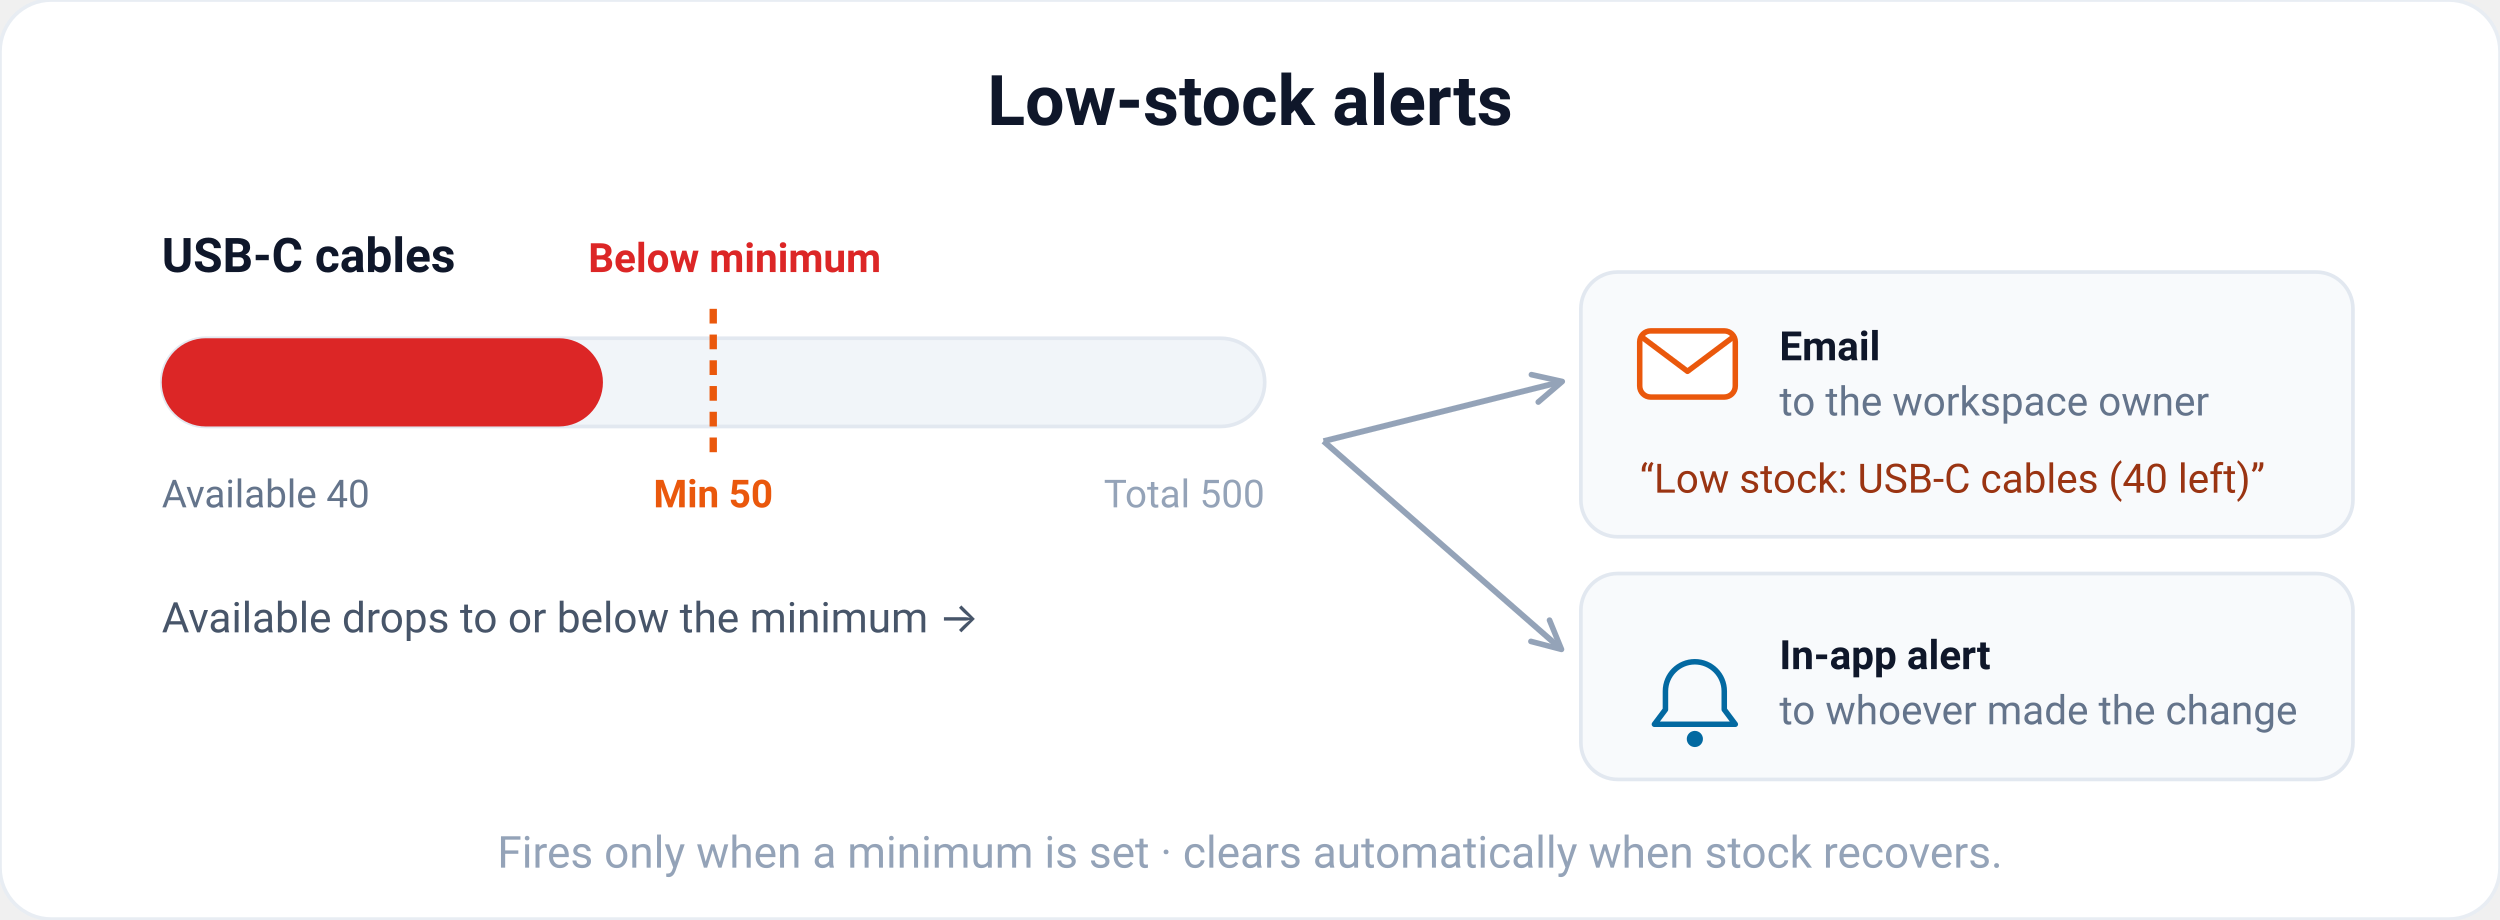
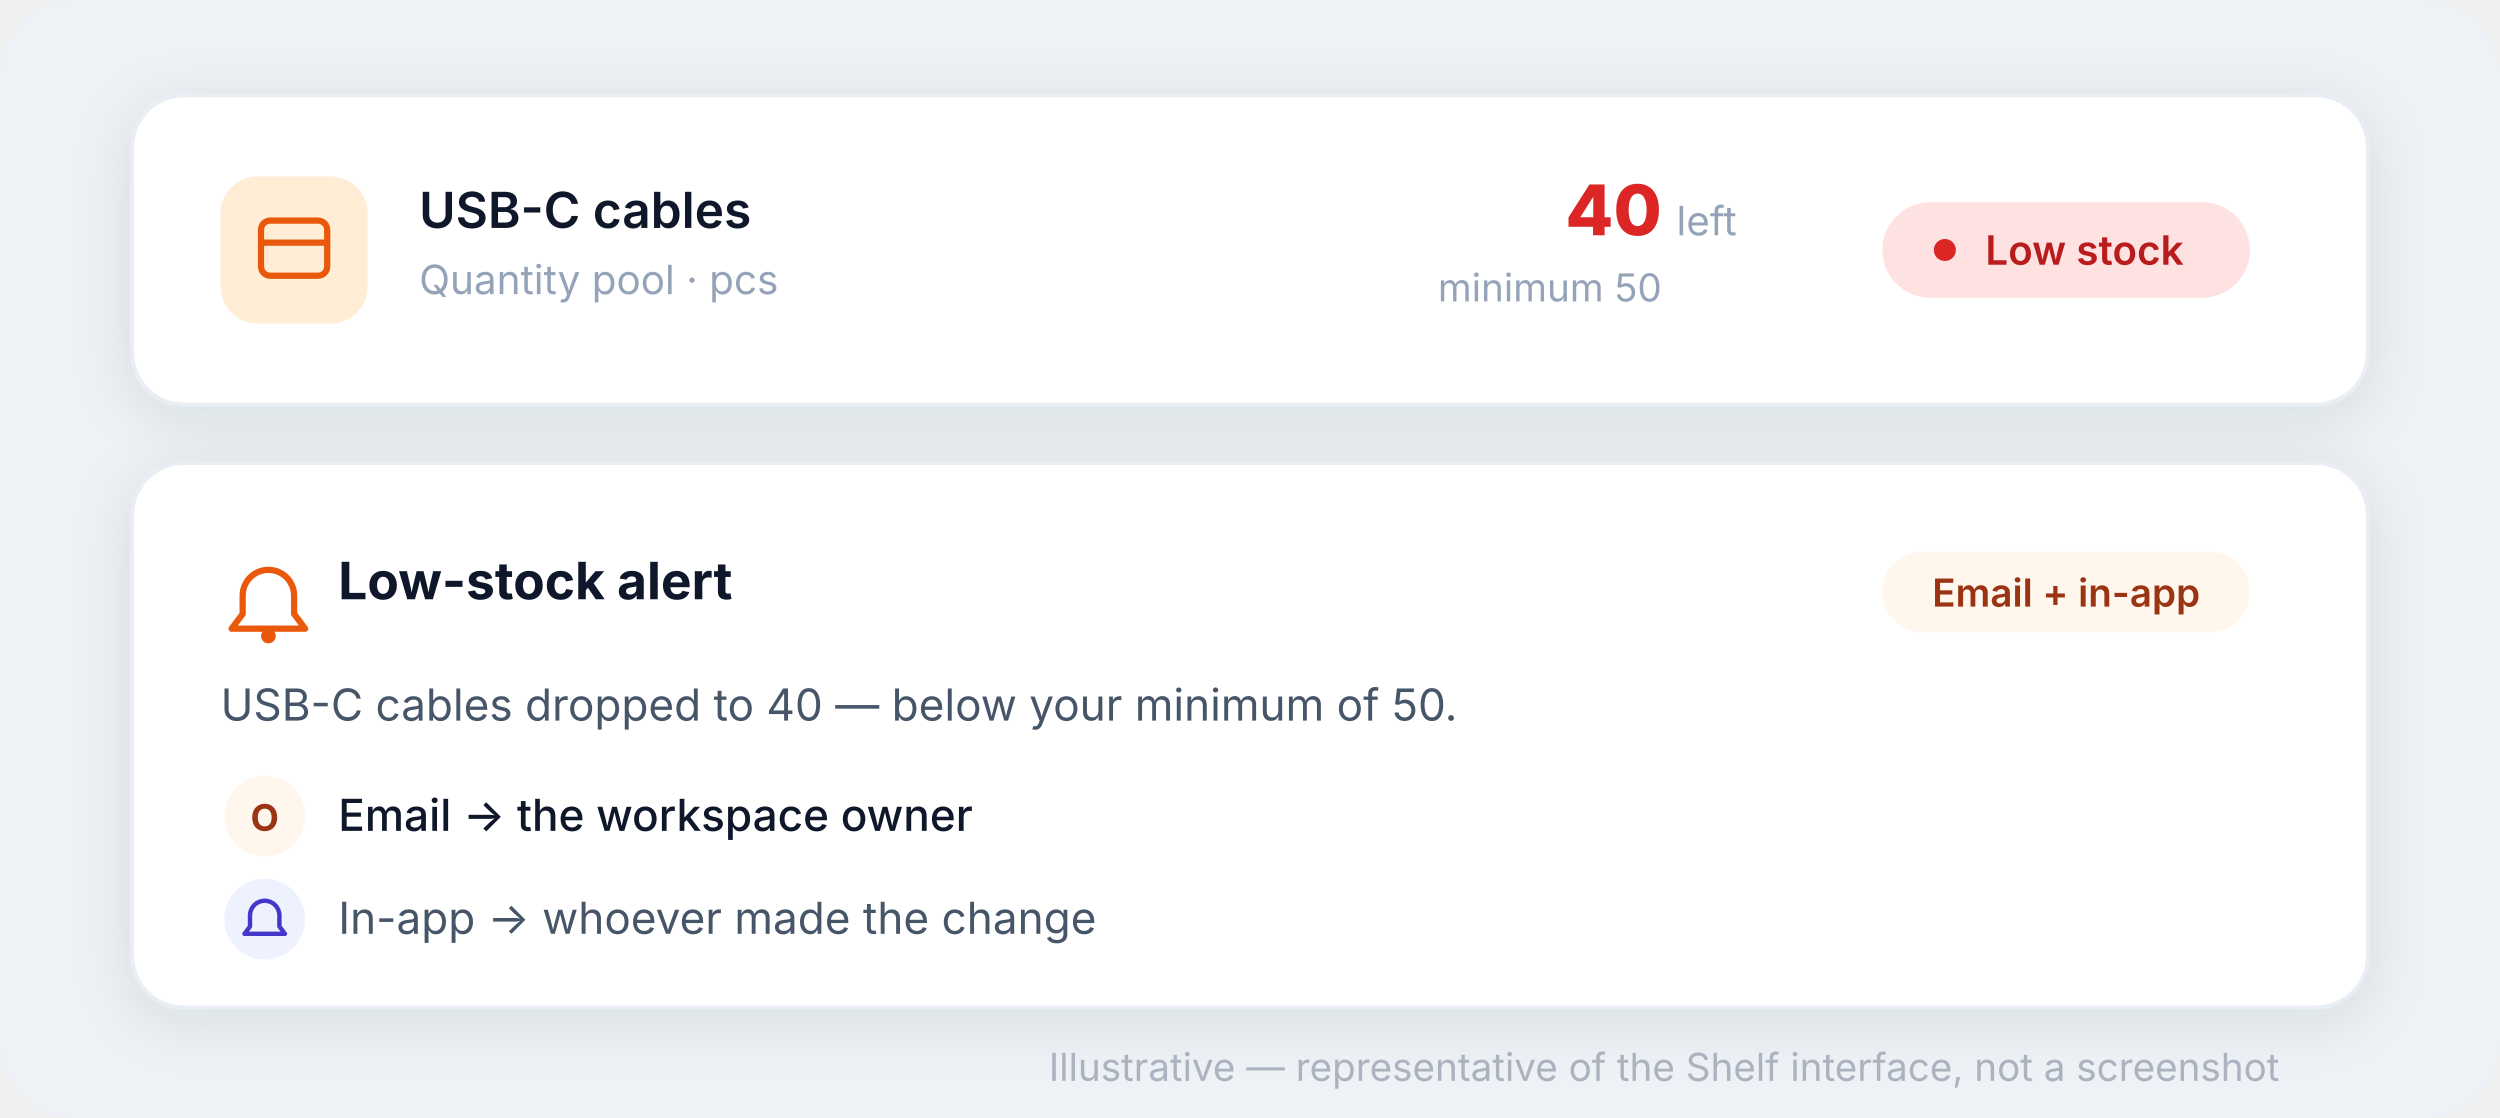
- <svg xmlns="http://www.w3.org/2000/svg" width="100%" viewBox="0 0 680 250" role="img" font-family="system-ui, -apple-system, Segoe UI, Roboto, sans-serif">
+ <svg xmlns="http://www.w3.org/2000/svg" width="100%" viewBox="0 0 680 304" role="img" font-family="Inter, system-ui, -apple-system, Segoe UI, Roboto, sans-serif">
  <defs>
-     <marker id="ar2" viewBox="0 0 10 10" refX="8" refY="5" markerWidth="6" markerHeight="6" orient="auto-start-reverse">
-       <path d="M1 1 L9 5 L1 9" fill="none" stroke="#94a3b8" stroke-width="1.6" stroke-linecap="round" stroke-linejoin="round" />
-     </marker>
+     <filter id="cs4" x="-20%" y="-20%" width="140%" height="160%">
+       <feDropShadow dx="0" dy="3" stdDeviation="8" flood-color="#1e293b" flood-opacity="0.10" />
+     </filter>
  </defs>
-   <rect x="0" y="0" width="680" height="250" rx="14" fill="#ffffff" stroke="#e8edf3" stroke-width="1" />
-   <text x="340" y="34" text-anchor="middle" font-size="19" font-weight="700" fill="#0f172a">Low-stock alerts</text>
-   <text x="44" y="74" font-size="13" font-weight="700" fill="#0f172a">USB-C cables</text>
-   <text x="160" y="74" font-size="11" fill="#dc2626" font-weight="700">Below minimum</text>
-   <rect x="44" y="92" width="300" height="24" rx="12" fill="#f1f5f9" stroke="#e2e8f0" />
-   <rect x="44" y="92" width="120" height="24" rx="12" fill="#dc2626" />
-   <line x1="194" y1="84" x2="194" y2="124" stroke="#ea580c" stroke-width="2" stroke-dasharray="4 3" />
-   <text x="194" y="138" text-anchor="middle" font-size="10.5" fill="#ea580c" font-weight="600">Min 50</text>
-   <text x="44" y="138" font-size="10.5" fill="#64748b">Available 40</text>
-   <text x="344" y="138" text-anchor="end" font-size="10.5" fill="#94a3b8">Total 500</text>
-   <text x="44" y="172" font-size="11.5" fill="#475569">Available drops to or below the minimum →</text>
-   <line x1="360" y1="120" x2="424" y2="104" stroke="#94a3b8" stroke-width="1.6" marker-end="url(#ar2)" />
-   <line x1="360" y1="120" x2="424" y2="176" stroke="#94a3b8" stroke-width="1.6" marker-end="url(#ar2)" />
-   <rect x="430" y="74" width="210" height="72" rx="10" fill="#f8fafc" stroke="#e2e8f0" />
-   <rect x="446" y="90" width="26" height="18" rx="3" fill="#ffffff" stroke="#ea580c" stroke-width="1.5" />
-   <polyline points="447,92 459,101 471,92" fill="none" stroke="#ea580c" stroke-width="1.5" stroke-linecap="round" stroke-linejoin="round" />
-   <text x="484" y="98" font-size="11" font-weight="700" fill="#0f172a">Email</text>
-   <text x="484" y="113" font-size="11" fill="#64748b">to the workspace owner</text>
-   <text x="446" y="134" font-size="11" fill="#9a3412">“Low stock: USB-C cables (40 left)”</text>
-   <rect x="430" y="156" width="210" height="56" rx="10" fill="#f8fafc" stroke="#e2e8f0" />
-   <path d="M453 188 a8 8 0 0 1 16 0 v5 l3 4 h-22 l3 -4 z" fill="none" stroke="#0369a1" stroke-width="1.5" stroke-linejoin="round" />
-   <circle cx="461" cy="201" r="2.2" fill="#0369a1" />
-   <text x="484" y="182" font-size="11" font-weight="700" fill="#0f172a">In-app alert</text>
-   <text x="484" y="197" font-size="11" fill="#64748b">to whoever made the change</text>
-   <text x="340" y="236" text-anchor="middle" font-size="12" fill="#94a3b8">Fires only when a minimum is set · clears automatically when stock recovers.</text>
+   <rect x="0" y="0" width="680" height="304" rx="20" fill="#eef1f5" />
+   <rect x="36" y="26" width="608" height="84" rx="14" fill="#ffffff" stroke="#e9eef4" filter="url(#cs4)" />
+   <rect x="60" y="48" width="40" height="40" rx="10" fill="#ffedd5" />
+   <rect x="71" y="60" width="18" height="15" rx="2.5" fill="none" stroke="#ea580c" stroke-width="1.7" />
+   <line x1="71" y1="66" x2="89" y2="66" stroke="#ea580c" stroke-width="1.7" />
+   <text x="114" y="62" font-size="13.5" font-weight="600" fill="#0f172a">USB-C cables</text>
+   <text x="114" y="80" font-size="11" fill="#94a3b8">Quantity pool · pcs</text>
+   <text x="452" y="64" text-anchor="end" font-size="19" font-weight="800" fill="#dc2626">40</text>
+   <text x="456" y="64" font-size="11" fill="#94a3b8">left</text>
+   <text x="452" y="82" text-anchor="end" font-size="10.5" fill="#94a3b8">minimum 50</text>
+   <rect x="512" y="55" width="100" height="26" rx="13" fill="#fee2e2" />
+   <circle cx="529" cy="68" r="3" fill="#dc2626" />
+   <text x="540" y="72" font-size="11" font-weight="600" fill="#b91c1c">Low stock</text>
+   <rect x="36" y="126" width="608" height="148" rx="14" fill="#ffffff" stroke="#e9eef4" filter="url(#cs4)" />
+   <path d="M66 162 a7 7 0 0 1 14 0 v5 l3 4 h-20 l3 -4 z" fill="none" stroke="#ea580c" stroke-width="1.7" stroke-linejoin="round" />
+   <circle cx="73" cy="173" r="2" fill="#ea580c" />
+   <text x="92" y="163" font-size="14" font-weight="700" fill="#0f172a">Low-stock alert</text>
+   <rect x="512" y="150" width="100" height="22" rx="11" fill="#fff7ed" />
+   <text x="562" y="165" text-anchor="middle" font-size="10.5" font-weight="600" fill="#9a3412">Email + in-app</text>
+   <text x="60" y="196" font-size="12" fill="#475569">USB-C cables dropped to 40 — below your minimum of 50.</text>
+   <circle cx="72" cy="222" r="11" fill="#fff7ed" />
+   <text x="72" y="226" text-anchor="middle" font-size="10" font-weight="700" fill="#9a3412">O</text>
+   <text x="92" y="226" font-size="12" font-weight="500" fill="#0f172a">Email → the workspace owner</text>
+   <circle cx="72" cy="250" r="11" fill="#eef2ff" />
+   <path d="M68 249 a4 4 0 0 1 8 0 v3 l1.5 2 h-11 l1.5 -2 z" fill="none" stroke="#4338ca" stroke-width="1.2" stroke-linejoin="round" />
+   <text x="92" y="254" font-size="12" fill="#475569">In-app → whoever made the change</text>
+   <text x="620" y="294" text-anchor="end" font-size="10.5" fill="#aab3bf">Illustrative — representative of the Shelf interface, not a screenshot</text>
</svg>
